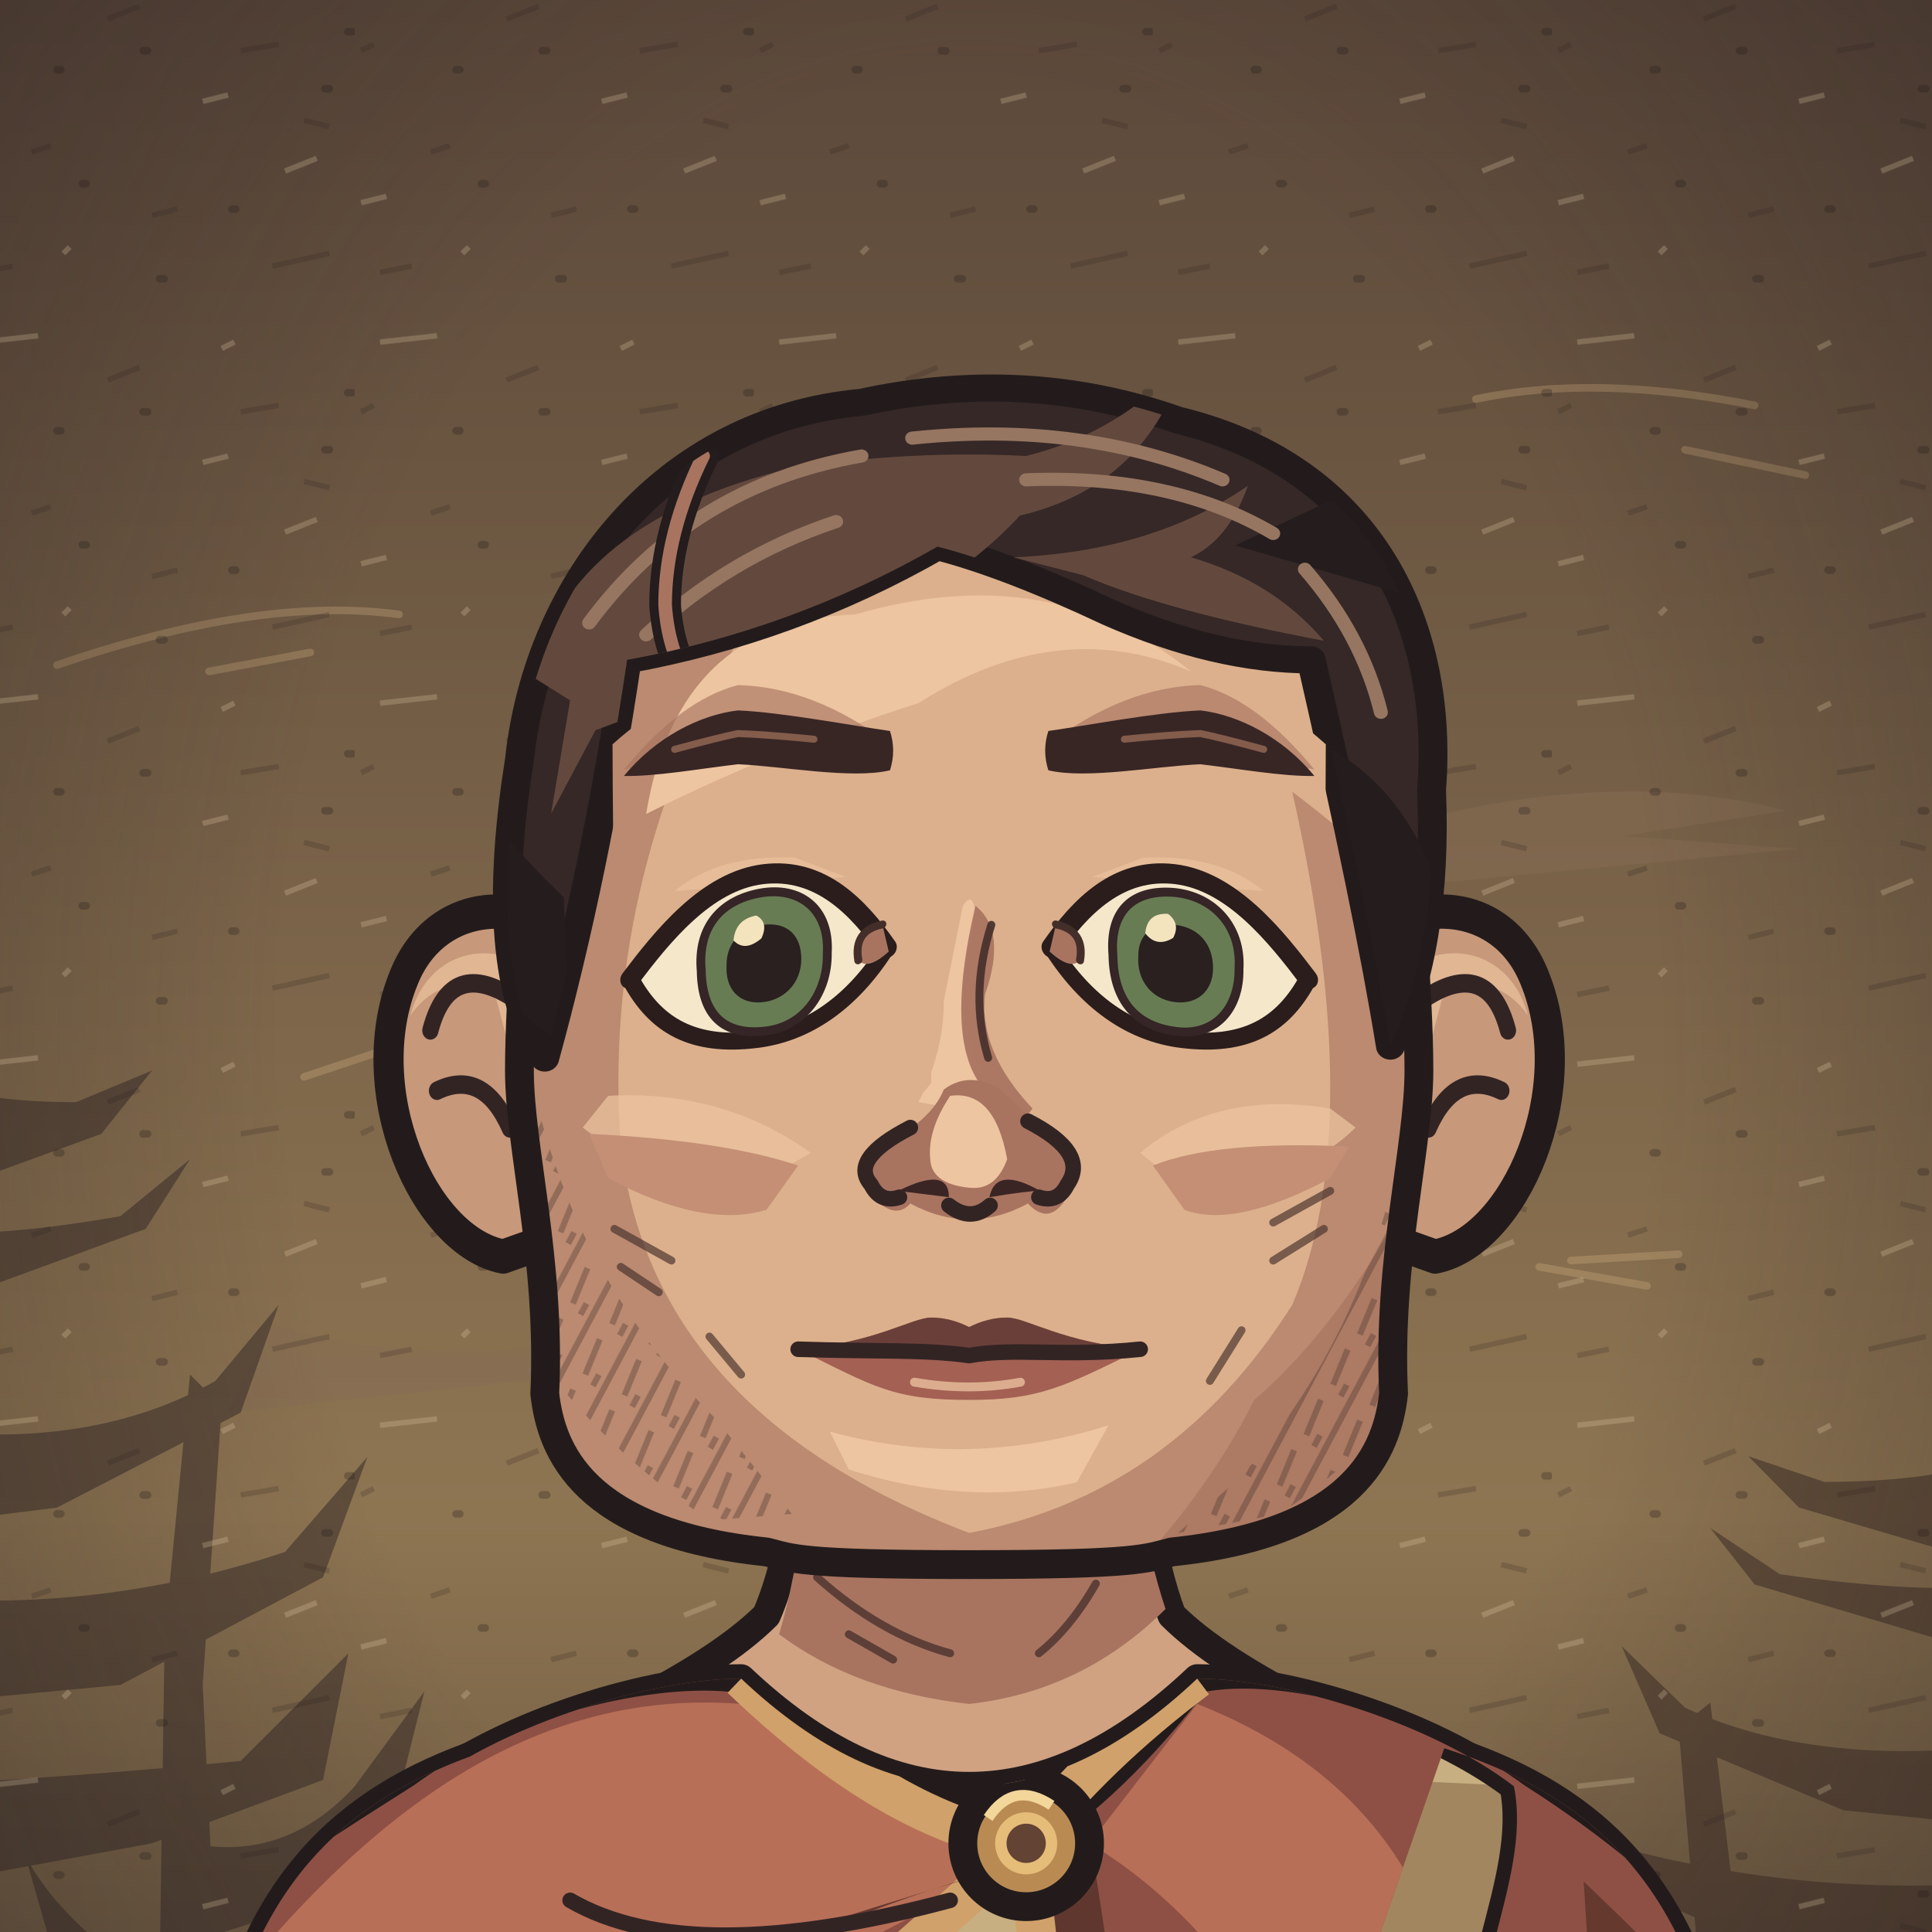
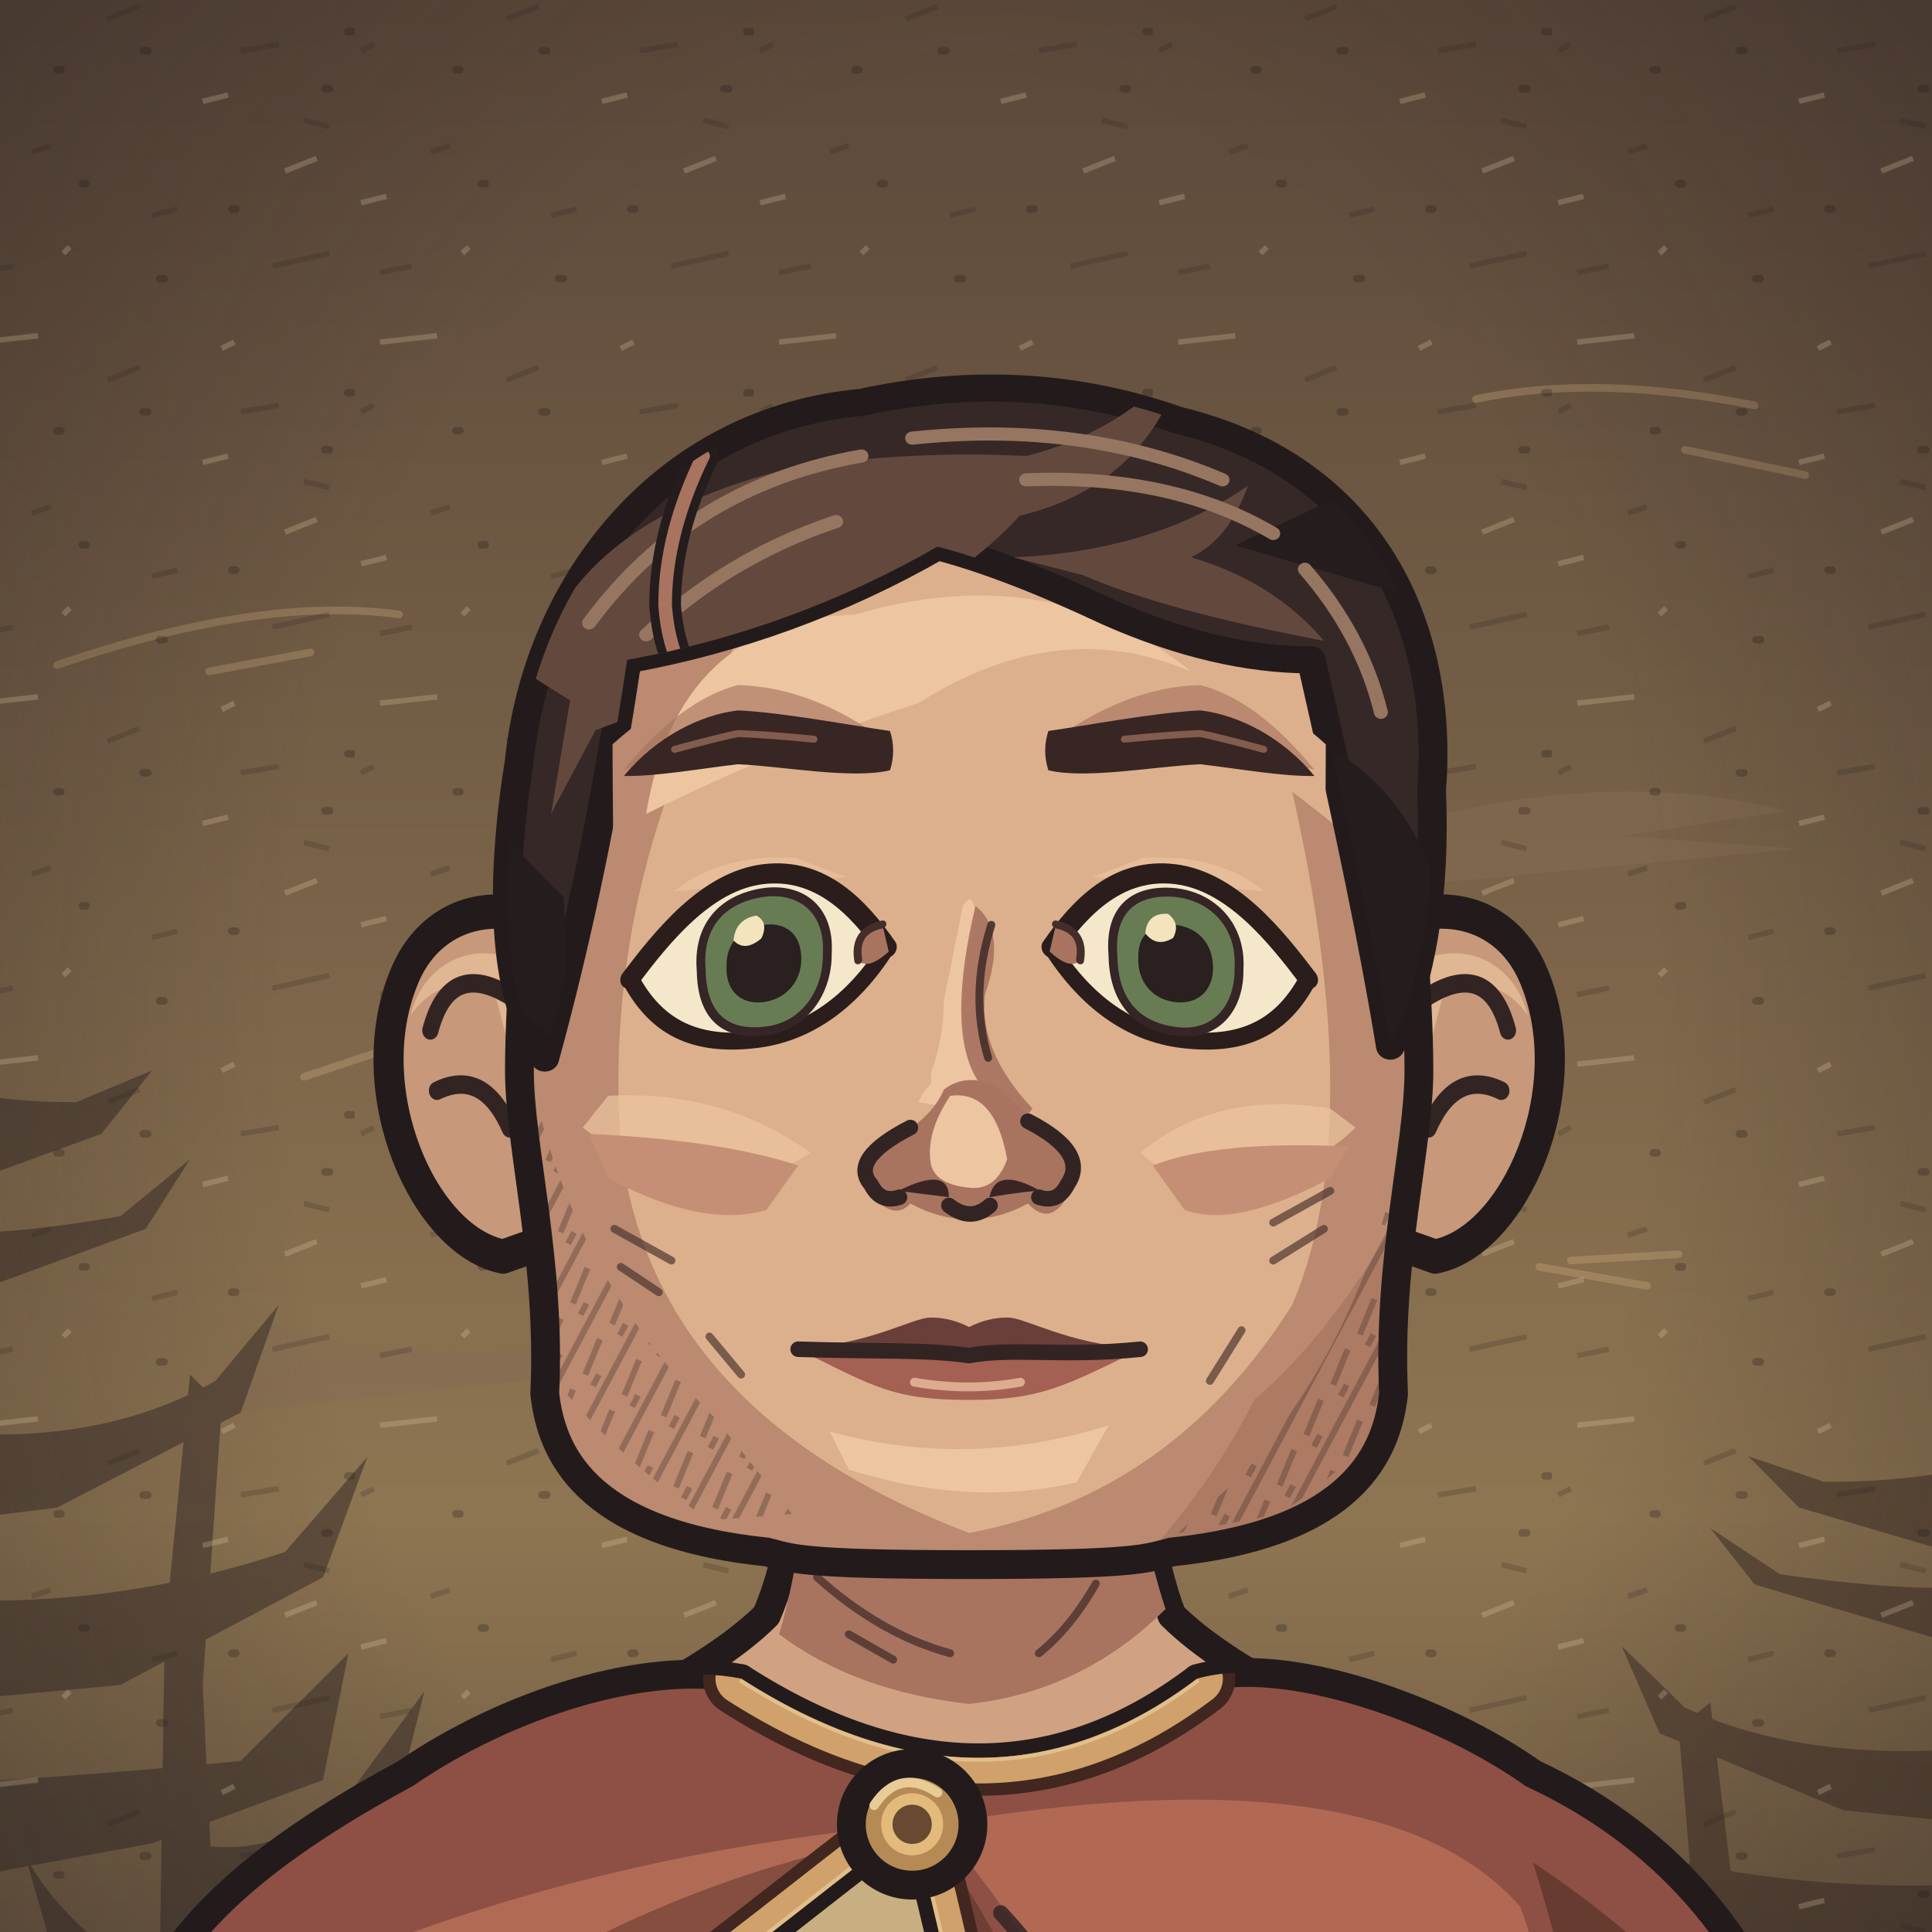
<svg xmlns="http://www.w3.org/2000/svg" xmlns:xlink="http://www.w3.org/1999/xlink" aria-labelledby="title" width="32" height="32" viewBox="7 8 305 305" role="img">
  <defs>
    <style>
      .edge {stroke:#231b1b;stroke-width:4.55;stroke-linecap:round;stroke-linejoin:round}
      .seam {fill:none;stroke:#332424;stroke-width:2.45;stroke-linecap:round;stroke-linejoin:round}
      .etch {fill:none;stroke:#442e2a;stroke-width:1.25;stroke-linecap:round}
      .hair-line {fill:none;stroke:#967661;stroke-width:1.45;stroke-linecap:round}
      .white {fill:#f5e7ca;stroke:#2a1d1c;stroke-width:2.65;stroke-linejoin:round}
      .label {fill:#efdfc1;font:600 20px Georgia,serif}
      .muted {fill:#b8aa96;font:13px 'Segoe UI',sans-serif}
      .section {fill:#dcbb8e;font:600 14px 'Segoe UI',sans-serif}
    </style>
    <linearGradient id="umber" x2="0" y2="1" gradientUnits="objectBoundingBox">
      <stop stop-color="#594639" />
      <stop offset=".56" stop-color="#8e7552" />
      <stop offset="1" stop-color="#3c3029" />
    </linearGradient>
    <linearGradient id="ash" x2="0" y2="1" gradientUnits="objectBoundingBox">
      <stop stop-color="#3b423d" />
      <stop offset=".56" stop-color="#7a7d67" />
      <stop offset="1" stop-color="#242b28" />
    </linearGradient>
    <linearGradient id="rose" x2="0" y2="1" gradientUnits="objectBoundingBox">
      <stop stop-color="#51404a" />
      <stop offset=".56" stop-color="#8a6972" />
      <stop offset="1" stop-color="#372c33" />
    </linearGradient>
    <pattern id="paper-grain" width="63" height="57" patternUnits="userSpaceOnUse">
      <path d="M1 16l2-1m21-4 5-2m16 7 6-1M12 32l3-1m16 11 4-1m20-14 4 1M4 51l5-1m41 0 9-2" fill="none" stroke="#231a1b" stroke-width=".85" opacity=".19" />
      <path d="M4 5l9-1m29 2 2-1M1 40l4-1m12 9 1-1m21-23 4-1m9 12 5-2" fill="none" stroke="#f0dbb5" stroke-width=".85" opacity=".23" />
      <path d="M16 19h.6m13-3h.7m28 6h.7m-39 15h.6m23 4h.6m-12 11h.7m29-39h.7" fill="none" stroke="#21191a" stroke-width="1.2" opacity=".28" stroke-linecap="round" />
    </pattern>
    <pattern id="ink-lines" width="7" height="9" patternUnits="userSpaceOnUse" patternTransform="rotate(28)">
      <path d="M1 -2V10m2.8-8 .6 6m1.9-1v5" stroke="#271d1d" stroke-width=".95" fill="none" opacity=".65" />
    </pattern>
    <radialGradient id="vignette" cx=".5" cy=".39" r=".72">
      <stop offset=".47" stop-color="#20191c" stop-opacity="0" />
      <stop offset="1" stop-color="#20191c" stop-opacity=".48" />
    </radialGradient>
    <g id="firs" fill="currentColor">
      <path d="M10 439Q15 379 12 300L9 220 15 146 15 54 19 80 21 147 28 230 25 326 29 439Z" />
      <path d="M17 169Q27 174 45 174L57 169 49 179 27 187 17 185                M18 194Q29 196 52 192L63 183 56 194 26 205 16 207                M15 225Q46 230 67 218L77 206 71 223 42 238 18 241                M17 252Q48 255 78 245L91 230 84 249 52 266 20 269                M14 282Q40 281 71 278L88 261 84 281 57 291 19 298                M19 312Q43 316 69 310L88 299 84 310 58 322 22 325" />
      <path d="M6 312 0 315V284L11 285M0 266 13 270V250L0 249M0 220 15 221 15 206 0 202                M0 180 16 181V167L0 165M0 141 15 150V138L0 133M0 112 17 127V118L0 104" />
      <path d="M64 440Q55 380 58 324L59 258 63 217 68 222 65 266 68 328 76 440Z                M63 291Q78 294 89 282L100 267 96 283 81 301 62 307                M63 323Q80 323 106 304L98 321 68 339                M63 316Q44 306 37 293L41 307 64 329Z" />
    </g>
    <g id="brambles" fill="none" stroke="currentColor" stroke-linecap="round" stroke-linejoin="round">
      <path stroke-width="3.8" d="M9 440Q13 401 21 380T26 333m-8 57Q39 375 43 352m-28 46Q6 377 0 376M41 440Q41 402 63 385m-20 44q26-6 39-30" />
      <path stroke-width="2" d="M23 364l14-13m-12 4-7-15m20 29 17-4m-15-1 1-11m13 49 2-17m2 14 18-5m-34 32q-12-10-17-10" />
    </g>
    <g id="night-scratches" fill="none" stroke="currentColor" stroke-width="1.2" stroke-linecap="round">
      <path d="M16 113q32-11 54-8m-30 9 16-3m184-40q19-4 44 1m-11 7 19 4                M24 335q33-3 68-16m-44 16 26-4m164-9q31 5 60-3m-39 8 38-3                M27 391q22-6 52-5m168 14q28-8 57-8m-40 11 24-4                M55 178l18-6m177 36 17 3m-12-4 17-1" />
    </g>
    <g id="shirt-setting">
      <rect width="320" height="440" fill="url(#umber)" />
      <path d="M50 217q24 8 64 1l-15 7-56 6m176-90q39-13 70-5l-26 4 28 2-64 6" fill="#856c54" opacity=".5" />
      <use xlink:href="#firs" style="color:#342827" opacity=".52" transform="translate(-26 8)" />
      <use xlink:href="#firs" style="color:#413128" opacity=".58" transform="translate(340 101) scale(-1 .81)" />
      <use xlink:href="#night-scratches" style="color:#dfbb87" opacity=".28" />
      <use xlink:href="#brambles" style="color:#291f22" opacity=".71" />
      <rect width="320" height="440" fill="url(#vignette)" />
      <rect width="320" height="440" fill="url(#paper-grain)" />
    </g>
    <g id="armor-setting">
      <rect width="320" height="440" fill="url(#ash)" />
      <path d="M42 173q49-4 68 3l-43 6 25 3-49 4m151 35q47 10 104-6l-26 14-62 8Z" fill="#707764" opacity=".48" />
      <use xlink:href="#firs" style="color:#27312c" opacity=".64" transform="translate(-36 30)" />
      <use xlink:href="#firs" style="color:#303833" opacity=".75" transform="translate(324 45) scale(-.86 1.03)" />
      <use xlink:href="#brambles" style="color:#252a27" opacity=".62" transform="translate(319 10) scale(-1 1)" />
      <use xlink:href="#night-scratches" style="color:#d8d8a9" opacity=".28" transform="translate(-2 21)" />
      <rect width="320" height="440" fill="url(#vignette)" />
      <rect width="320" height="440" fill="url(#paper-grain)" />
    </g>
    <g id="woman-setting">
      <rect width="320" height="440" fill="url(#rose)" />
      <path d="M44 235q40-4 76-1l-20 6-36 2 19 3-44 5m183-50q35 3 60-3l-24 9-31 2" fill="#775d65" opacity=".6" />
      <use xlink:href="#firs" style="color:#3b2b34" opacity=".58" transform="translate(-20 84) scale(.86 .91)" />
      <use xlink:href="#firs" style="color:#3d2e39" opacity=".68" transform="translate(327 54) scale(-.85 .98)" />
      <path d="M300 440q-2-82-6-173l-9-103 7-35 12 42 9 98 7 171Z                M294 195q-10-18-25-24l-15-1 13-4 11 2 18 15                M285 162q-13-22-34-27l-7 4 7-11 17 4 20 17                M303 242q-18-23-36-27l-13 3 15-9 11 2 21 15" fill="#3a2b33" opacity=".64" />
      <use xlink:href="#brambles" style="color:#2d2229" opacity=".8" transform="translate(12 6)" />
      <use xlink:href="#night-scratches" style="color:#e1b8a8" opacity=".28" transform="translate(0 7)" />
      <rect width="320" height="440" fill="url(#vignette)" />
      <rect width="320" height="440" fill="url(#paper-grain)" />
    </g>
    <pattern id="mail-rings" width="14" height="13" patternUnits="userSpaceOnUse" patternTransform="rotate(-7)">
      <path d="M-1 2q3-3 6 0 1 3-2 5Q0 8-1 5M6 2q3-3 6 0 1 3-2 5Q7 8 6 5M3 8q3-3 6 0 1 3-2 5-3 1-4-2M10 8q3-3 6 0" fill="none" stroke="#2d2c28" stroke-width="1.6" stroke-linecap="round" />
      <path d="M-.5 4q1.5-2 3-1m5 1q1.4-2 3-1M4 10q1.5-2 3-1m4 1q1.4-2 3-1" fill="none" stroke="#9a9b87" stroke-width="1.12" opacity=".78" stroke-linecap="round" />
    </pattern>
    <pattern id="armor-plates" width="47" height="24" patternUnits="userSpaceOnUse" patternTransform="translate(4 4) rotate(2)">
      <path d="M1 0l21 .7 1 18-3 3-17-1-1-4Zm24 1 19-1 2 15-3 7-19-2Z" fill="#85867a" stroke="#352e2a" stroke-width="1.75" stroke-linejoin="round" />
      <path d="M2 2l18 .2-.2 4L5 7 4 17Zm24 0 16-1 1 4-14 2-3 10Z" fill="#a9a58d" />
      <path d="M19 4l4 14-3 3-16-1 13-4Zm22 2 4 10-2 5-17-1 13-4Z" fill="#62655f" />
      <path d="M7 7l1-.5m6 12 3-2m16-7 5-1m-7 5 4-2" fill="none" stroke="#d0c0a0" stroke-width=".9" opacity=".76" />
      <path d="M6 12q2-2 2.7 1-1 2.2-2.7.5Zm12 1q1.8-2 2.4.6-1 2.6-2.5.8Zm11 1q1-2.2 2.8-1-.2 2.9-2.8 2.1Zm12-2q2.2-1.4 2.3.8-1 2.3-2.3.5Z" fill="#3c342d" />
    </pattern>
    <clipPath id="portrait-frame">
      <rect width="320" height="440" />
    </clipPath>
    <clipPath id="wardrobe-torso-mask">
      <path d="M124 273 C110 273 87 280 74 290 C71 305 83 322 81 346 C79 370 91 386 90 400 C89 415 78 431 73 445 H247 C242 431 231 415 230 400 C229 386 241 370 239 346 C237 322 249 305 246 290 C233 280 210 273 196 273 Q160 307 124 273Z" />
    </clipPath>
    <clipPath id="wardrobe-sleeve-mask">
      <path d="M85 284C63 291 48 304 42 332C32 362 31 415 51 445H91Q111 406 103 336Z" />
    </clipPath>
-     <clipPath id="wardrobe-outer-mask">
-       <path d="M124 273 C110 273 87 280 74 290 C71 305 83 322 81 346 C79 370 91 386 90 400 C89 415 78 431 73 445 H247 C242 431 231 415 230 400 C229 386 241 370 239 346 C237 322 249 305 246 290 C233 280 210 273 196 273 Q160 307 124 273Z" />
-       <path d="M85 284C63 291 48 304 42 332C32 362 31 415 51 445H91Q111 406 103 336Z" />
-       <path d="M85 284C63 291 48 304 42 332C32 362 31 415 51 445H91Q111 406 103 336Z" transform="translate(320 0) scale(-1 1)" />
-     </clipPath>
    <clipPath id="face-shape-clip">
      <path d="M 160 80 C 196 80 224 97 228 128 C 229 143 231 164 231 177 C 231 189 226 207 227 228 C 226 237 221 250 192 253 C 188 254 187 255 160 255 C 133 255 132 254 128 253 C 99 250 94 237 93 228 C 94 207 89 189 89 177 C 89 164 91 143 92 128 C 96 97 124 80 160 80 Z" />
    </clipPath>
    <clipPath id="face-features-eye-left">
      <path d="M-21 0 C-16 -6 -9 -14 0 -14 C9 -14 15 -7 19.5 0 C14 8 7 12 -1 12 C-11 12 -17 8 -21 0Z" />
    </clipPath>
    <clipPath id="face-features-eye-right">
      <path d="M-21 0 C-16 -6 -9 -14 0 -14 C9 -14 15 -7 19.5 0 C14 8 7 12 -1 12 C-11 12 -17 8 -21 0Z" />
    </clipPath>
    <clipPath id="face-features-nose-bridge">
      <path d="M154 144H167V179L172 185V187H149V185L154 179Z" />
    </clipPath>
    <mask id="hair-face-opening" maskUnits="userSpaceOnUse" x="0" y="0" width="320" height="440">
      <rect fill="white" x="0" y="0" width="320" height="440" />
      <g clip-path="url(#face-shape-clip)">
        <path d="M103.7 125.5C110.5 119.397 117.5 115.85 123.5 115.15C130.5 115.45 141.5 117.55 149 118.397Q160 126.397 171 118.397C178.5 117.55 189.5 115.45 196.5 115.15C202.5 115.85 209.5 119.397 216.3 125.5C216.3 134.5 216.1 143 216.1 160C216.1 169 226 175 226 184V300H94V184C94 175 103.9 169 103.9 160C103.9 143 103.7 134.5 103.7 125.5Z" fill="black" />
      </g>
    </mask>
    <clipPath id="hair-crown-clip">
      <path d="M93 176C86 165 86 146 89 126C92 96 112 69 143 66Q169 60 193 69C224 77 235 104 233 131Q234 157 226.5 174Q223 151 214 109.2Q199 109.2 182 101.2 Q166 93.2 155 90.2 Q132 104.2 106 109.2Q101 145 93 176Z" />
    </clipPath>
  </defs>
  <g clip-path="url(#portrait-frame)">
    <use xlink:href="#shirt-setting" />
    <g data-part="neck">
      <g id="face-shape-neck">
        <path d="M 135 219 Q 134 249 128 263 Q 121 270 105 278 L 122 301 198 301 215 278 Q 199 270 192 263 Q 187 250 185 219 Z" fill="#d0a282" class="edge" />
        <path d="M 135 224 185 224 Q 186 247 191 262 Q 178 275 160 277 Q 142 275 130 266 Q 135 249 135 224 Z" fill="#a87460" />
        <path d="M 136 257 q 10 9 21 12 m -16 -3 7 4 m 32 -12 q -4 7 -9 11" class="etch" opacity=".75" />
      </g>
    </g>
    <g id="wardrobe-outfit-korzno" data-outfit="korzno">
      <path d="M85 284C63 291 48 304 42 332C32 362 31 415 51 445H91Q111 406 103 336Z" fill="#c8af81" class="edge" data-part="sleeve-outline" data-side="left" />
      <g data-part="sleeve-left" clip-path="url(#wardrobe-sleeve-mask)">
        <path d="M43 337 Q50 308 74 294 Q57 326 58 351 L47 373 Q47 421 58 444 H44 Q29 397 43 337Z" fill="#a28660" />
        <path d="M42 354 Q53 326 62 315 Q53 342 56 359 L39 383Z" fill="url(#ink-lines)" opacity=".44" />
        <path d="M47 376 q10 -11 20 -14 m-18 27 16 -10 M46 414 q4 11 13 21" class="seam" />
        <path d="M48 354 l9 -17 m-9 24 9 -14 m-6 61 10 13" class="etch" />
-         <path d="M26 346 q35 -10 79 -5 m-79 10 q35 -10 79 -5" fill="none" stroke="#a56f48" stroke-width="2.5" />
-         <path d="M26 421 q37 4 83 -3 m-83 9 q37 4 83 -3" fill="none" stroke="#a56f48" stroke-width="2.5" />
+         <path d="M28 353q36 -9 79 -4m-79 9q36 -9 79 -4 M28 418q37 5 83 -2m-83 9q37 5 83 -2" fill="none" stroke="#9f734d" stroke-width="2.25" />
      </g>
      <g transform="translate(320 0) scale(-1 1)">
        <path d="M85 284C63 291 48 304 42 332C32 362 31 415 51 445H91Q111 406 103 336Z" fill="#a28660" class="edge" data-part="sleeve-outline" data-side="right" />
        <g data-part="sleeve-right" clip-path="url(#wardrobe-sleeve-mask)">
          <path d="M43 337 Q50 308 74 294 Q57 326 58 351 L47 373 Q47 421 58 444 H44 Q29 397 43 337Z" fill="#785d49" />
          <path d="M42 354 Q53 326 62 315 Q53 342 56 359 L39 383Z" fill="url(#ink-lines)" opacity=".44" />
          <path d="M47 376 q10 -11 20 -14 m-18 27 16 -10 M46 414 q4 11 13 21" class="seam" />
          <path d="M48 354 l9 -17 m-9 24 9 -14 m-6 61 10 13" class="etch" />
-           <path d="M26 346 q35 -10 79 -5 m-79 10 q35 -10 79 -5" fill="none" stroke="#a56f48" stroke-width="2.5" />
-           <path d="M26 421 q37 4 83 -3 m-83 9 q37 4 83 -3" fill="none" stroke="#a56f48" stroke-width="2.5" />
+           <path d="M28 353q36 -9 79 -4m-79 9q36 -9 79 -4 M28 418q37 5 83 -2m-83 9q37 5 83 -2" fill="none" stroke="#9f734d" stroke-width="2.25" />
        </g>
      </g>
      <path d="M124 273 C110 273 87 280 74 290 C71 305 83 322 81 346 C79 370 91 386 90 400 C89 415 78 431 73 445 H247 C242 431 231 415 230 400 C229 386 241 370 239 346 C237 322 249 305 246 290 C233 280 210 273 196 273 Q160 307 124 273Z" fill="#c8af81" />
      <g data-part="torso" clip-path="url(#wardrobe-torso-mask)">
        <path d="M74 296 Q93 280 120 278 Q105 303 82 335Z" fill="#ead29e" />
        <path d="M184 288 Q233 289 246 290 L263 444 H217 Q226 405 214 371 Q221 313 184 288Z" fill="#a28660" />
        <path d="M75 344 Q85 359 81 381 L66 402 L58 359Z" fill="#a28660" />
        <path d="M207 371 Q223 390 235 386 L234 416 L220 412Z" fill="url(#ink-lines)" opacity=".42" />
        <path d="M120 307 Q103 329 92 361 Q86 342 114 309Z M179 302 Q209 314 216 353 Q203 321 179 302Z" fill="#ead29e" />
        <path d="M133 409 Q124 426 123 444 H113 Q119 423 133 409Z M174 412 Q184 426 192 445 H177Z" fill="#ead29e" />
        <path d="M116 311 Q101 335 89 360 M190 312 Q207 329 231 367 M150 338 q-3 22 3 42 m11 -31 6 35 M129 421 l-7 24 m60 -28 8 27" class="seam" />
        <path d="M95 369 l-7 16 m12 -12 -6 12 M228 355 l6 19 m-11 -12 5 15 M143 367 l2 14 m65 44 4 13" class="etch" />
      </g>
      <path d="M124 273 C110 273 87 280 74 290 C71 305 83 322 81 346 C79 370 91 386 90 400 C89 415 78 431 73 445 H247 C242 431 231 415 230 400 C229 386 241 370 239 346 C237 322 249 305 246 290 C233 280 210 273 196 273 Q160 307 124 273Z" fill="none" class="edge" />
      <g data-part="belt" clip-path="url(#wardrobe-torso-mask)">
        <path d="M96 396 Q160 414 224 395 L223 413 Q160 430 97 414Z" fill="#574034" class="edge" />
        <path d="M99 400 Q160 417 221 399 L221 403 Q160 420 100 404Z" fill="#916649" />
        <path d="M101 410 Q160 426 219 409" fill="none" stroke="#bd9369" stroke-width="1.35" stroke-dasharray="3 3" stroke-linecap="round" />
        <path d="M149 402l24 -1 5 4-1 13-5 4-24 -1-5 -4v-11Z M151 407l-1 9 20 1 1 -11Z" fill="#c69657" fill-rule="evenodd" stroke="#372621" stroke-width="2.9" stroke-linejoin="round" />
        <path d="M156 412l16 -1m-25 -4 8 -2" fill="none" stroke="#e9b97b" stroke-width="2" stroke-linecap="round" />
      </g>
-       <g clip-path="url(#wardrobe-outer-mask)">
-         <path d="M124 273 C110.0 271 86 277 71 288 C49 302 27 315 24 339 Q29 355 87 361 C113 349 137 328 169 299 Q145 288 124 273Z" fill="#8e5045" class="edge" data-part="korzno-cloth-panel" />
-         <path d="M196 273 C210.0 270 234 277 249 288 C274 304 292 323 296 347 C301 375 302 410 298 446 H173 Q177 374 169 299 Q183 290 196 273Z" fill="#8e5045" class="edge" data-part="korzno-cloth-panel" />
-         <path d="M124 277 C86 274 58 301 34 334 Q78 326 94 337 C119 326 143 316 166 302 Q145 286 124 277Z" fill="#b86f57" />
-         <clipPath id="wardrobe-korzno-portrait-mask">
-           <path d="M196 273 C210.0 270 234 277 249 288 C274 304 292 323 296 347 C301 375 302 410 298 446 H173 Q177 374 169 299 Q183 290 196 273Z" />
+       <g data-part="korzno-drape">
+         <path d="M151 296 C162 338 168 376 162 417 C156 486 157 562 169 627 Q220 647 271 607 C283 555 289 477 294 416 C303 358 294 309 249 288 C235 278 210 269 196 273 Q163 298 124 273 C109 270 87 277 71 288 C47 301 32 314 28 331 Q50 345 75 345 C101 338 129 312 151 296Z" fill="#8e5045" class="edge" data-part="korzno-cloth-panel" />
+         <clipPath id="wardrobe-korzno-panel-mask">
+           <path d="M151 296 C162 338 168 376 162 417 C156 486 157 562 169 627 Q220 647 271 607 C283 555 289 477 294 416 C303 358 294 309 249 288 C235 278 210 269 196 273 Q163 298 124 273 C109 270 87 277 71 288 C47 301 32 314 28 331 Q50 345 75 345 C101 338 129 312 151 296Z" />
        </clipPath>
-         <g clip-path="url(#wardrobe-korzno-portrait-mask)">
-           <path d="M196 277 Q229 290 236 322 Q251 363 250 443 H237 Q229 329 179 299Z" fill="#b86f57" />
-           <path d="M178 317 Q225 355 227 445 H174Z M257 305 Q282 329 295 344 L298 446 H252 Q262 377 257 305Z" fill="#66392f" />
-           <path d="M263 331 Q268 388 261 445 H250 Q259 374 250 324Z" fill="url(#ink-lines)" opacity=".56" />
-           <path d="M171 305 Q181 373 175 446 L184 446 Q191 371 180 304Z" fill="#412720" opacity=".6" />
-           <path d="M225 322 Q235 350 232 403 M258 377l-3 39" class="seam" />
-         </g>
-         <path d="M124 273 Q148 296 169 299 Q180 285 196 273 M24 339 Q29 355 87 361 C113 349 137 328 169 299 Q178 373 174 446" fill="none" stroke="#d0a16a" stroke-width="6.2" stroke-linejoin="round" />
-         <path d="M165 303 Q104 320 87 356 Q79 346 85 329 Q125 315 165 303Z" fill="#66392f" />
-         <path d="M65 318 Q77 326 90 347 M97 308 Q116 319 157 308" class="seam" />
+         <g clip-path="url(#wardrobe-korzno-panel-mask)">
+           <path d="M151 296 Q86 302 34 330 Q78 331 89 338 Q116 326 151 296Z" fill="#b86f57" opacity=".84" />
+           <path d="M148 298 Q106 306 70 333 Q87 336 89 344 Q116 322 148 298Z" fill="#66392f" opacity=".58" />
+           <path d="M155 296 Q225 284 247 309 Q267 365 246 462 Q256 554 248 621 Q242 543 227 473 Q200 348 155 296Z" fill="#b86f57" opacity=".82" />
+           <path d="M249 302 Q291 330 301 370 Q295 479 275 613 L246 623 Q269 556 260 467 Q274 383 249 302Z" fill="#66392f" opacity=".94" />
+           <path d="M159 305 C188 350 184 404 178 462 Q173 541 196 632 L170 635 Q154 543 169 455 Q179 377 159 305Z" fill="#66392f" opacity=".75" />
+           <path d="M256 331 Q285 400 270 473 Q261 544 257 592 Q267 553 286 481 Q300 386 256 331Z" fill="url(#ink-lines)" opacity=".44" />
+           <path d="M165 310 Q199 347 196 414 M229 361 Q251 413 248 456 M216 462 Q221 521 236 571 M255 507 Q263 555 257 592" class="seam" opacity=".85" />
+           <path d="M196 273 Q163 298 124 273 M28 331 Q50 345 75 345 C101 338 129 312 151 296 M151 296 C162 338 168 376 162 417 C156 486 157 562 169 627 Q220 647 271 607" fill="none" stroke="#412720" stroke-width="12" stroke-linecap="round" stroke-linejoin="round" />
+           <path d="M196 273 Q163 298 124 273 M28 331 Q50 345 75 345 C101 338 129 312 151 296 M151 296 C162 338 168 376 162 417 C156 486 157 562 169 627 Q220 647 271 607" fill="none" stroke="#d0a16a" stroke-width="8.1" stroke-linecap="round" stroke-linejoin="round" data-part="korzno-lining" />
+           <path d="M196 273 Q163 298 124 273 M28 331 Q50 345 75 345 C101 338 129 312 151 296 M151 296 C162 338 168 376 162 417 C156 486 157 562 169 627 Q220 647 271 607" fill="none" stroke="#ead09e" stroke-width="1.25" opacity=".65" data-material-surface="fixed" />
+         </g>
        <g data-part="korzno-clasp">
-           <circle cx="169" cy="299" r="10" fill="#b98b53" class="edge" />
-           <circle cx="169" cy="299" r="4" fill="#634334" stroke="#e6bc79" stroke-width="1.8" />
-           <path d="M163 295q4 -6 10 -2" fill="none" stroke="#f3d69a" stroke-width="1.65" />
+           <circle cx="151" cy="296" r="9.6" fill="#b68a54" class="edge" />
+           <circle cx="151" cy="296" r="4" fill="#6a4932" stroke="#e4ba7c" stroke-width="1.8" />
+           <path d="M145 293q4 -6 10 -2" fill="none" stroke="#e9cb96" stroke-width="1.5" stroke-linecap="round" />
        </g>
      </g>
    </g>
    <g id="face-shape">
      <g id="face-shape-ears">
        <g transform="translate(99 179) scale(-1.046 1.19)">
          <path d="M -4 -15 C 7 -26 22 -25 27 -14 C 34 1 24 21 12 23 L -4 18 Z" fill="#c7987a" class="edge" />
          <path d="M 7 -15 C 16 -20 24 -16 26 -9 C 22 -14 16 -14 13 -11 L 10 -1 Z" fill="#edc5a0" opacity=".66" />
          <path d="M 23 -7 Q 20 -17 10 -11 L 7 2 M 22 1 Q 15 -2 11 6" class="seam" />
        </g>
        <g transform="translate(221 179) scale(1.046 1.19)">
          <path d="M -4 -15 C 7 -26 22 -25 27 -14 C 34 1 24 21 12 23 L -4 18 Z" fill="#c7987a" class="edge" />
          <path d="M 7 -15 C 16 -20 24 -16 26 -9 C 22 -14 16 -14 13 -11 L 10 -1 Z" fill="#edc5a0" opacity=".66" />
          <path d="M 23 -7 Q 20 -17 10 -11 L 7 2 M 22 1 Q 15 -2 11 6" class="seam" />
        </g>
      </g>
      <path d="M 160 80 C 196 80 224 97 228 128 C 229 143 231 164 231 177 C 231 189 226 207 227 228 C 226 237 221 250 192 253 C 188 254 187 255 160 255 C 133 255 132 254 128 253 C 99 250 94 237 93 228 C 94 207 89 189 89 177 C 89 164 91 143 92 128 C 96 97 124 80 160 80 Z" fill="#dcb08c" />
      <g clip-path="url(#face-shape-clip)">
        <path d="M 70 141 Q 104 91 123 110 Q 102 148 105 189 Q 110 231 160 250 Q 192 244 211 214 Q 223 186 211 133 Q 235 151 250 174 L 250 265 70 265 Z" fill="#bb8a70" />
        <path d="M 205 229 Q 219 217 231 194 L 242 245 182 260 Q 197 245 205 229 Z" fill="#a87460" opacity=".74" />
        <path d="M 109 136.5 Q 114 106 142 105 Q 173 96 195 114 Q 174 105 152 119 Q 130 126 109 136.5 Z" fill="#edc5a0" />
        <g transform="translate(160 0) scale(-1 1)">
          <path d="M 25 190 Q 39 180 57 181 L 61 186 Q 51 194 32 194 Z" fill="#edc5a0" opacity=".72" />
          <path d="M 27 192 Q 39 188 60 187 L 57 194 Q 42 202 32 199 Z" fill="#c58f76" />
        </g>
        <g transform="translate(160 0) scale(1 1)">
          <path d="M 27 190 Q 39 180 57 183 L 61 186 Q 51 196 32 194 Z" fill="#edc5a0" opacity=".72" />
          <path d="M 29 192 Q 39 188 60 189 L 57 194 Q 42 202 34 199 Z" fill="#c58f76" />
        </g>
        <path d="M 92 183 Q 99 211 120 232 L 132 247 119 248 Q 98 234 85 212 Z M 229 184 Q 224 217 203 241 L 193 250 209 247 Q 230 233 240 211 Z" fill="url(#ink-lines)" opacity=".42" />
        <path d="M 138 234 Q 160 240 182 233 L 177 242 Q 160 246 141 240 Z" fill="#edc5a0" />
        <path d="M 104 202 l 9 5 m -8 1 6 4 m 97 -11 9 -5 m -9 11 8 -5 m -97 17 5 6 m 74 1 5 -8" class="etch" opacity=".65" />
      </g>
      <path d="M 160 80 C 196 80 224 97 228 128 C 229 143 231 164 231 177 C 231 189 226 207 227 228 C 226 237 221 250 192 253 C 188 254 187 255 160 255 C 133 255 132 254 128 253 C 99 250 94 237 93 228 C 94 207 89 189 89 177 C 89 164 91 143 92 128 C 96 97 124 80 160 80 Z" fill="none" class="edge" />
    </g>
    <g clip-path="url(#face-shape-clip)">
      <g data-part="eyes">
        <g transform="matrix(1 -0.12 0 1 127.5 160)">
          <path d="M-14 -13 Q-7 -18 5 -16 L13 -12" fill="#edc5a0" opacity=".65" />
          <path d="M-21 0 C-16 -6 -9 -14 0 -14 C9 -14 15 -7 19.5 0 C14 8 7 12 -1 12 C-11 12 -17 8 -21 0Z" class="white" />
          <g clip-path="url(#face-features-eye-left)">
            <g transform="translate(0 0) scale(1 1)">
              <path d="M-9.8 0 C-10.4 -7 -6.6 -10.9 0 -11.1 C6.1 -11.2 10.5 -7 10.1 -.3 C10.2 5.9 6.4 11 0 10.8 C-6.1 10.7 -9.7 7.2 -9.8 0Z" fill="#687c54" stroke="#352526" stroke-width="1.4" />
              <path d="M-5.8 -.2C-5.9-3.8-3.5-6 .1-6 3.8-6 6-3.6 6 .1 6 3.9 3.3 6.3-.2 6.2-3.9 6.1-6 3.3-5.8-.2Z" fill="#2a2020" />
              <path d="M-4.7-4.1Q-4.4-7.4-1.1-7.6 .9-6.3-.3-3.9-2.9-2-4.7-4.1Z" fill="#f3e4bd" />
            </g>
          </g>
          <path d="M-21 0 C-16 -6 -9 -14 0 -14 C9 -14 15 -7 19.5 0" fill="none" stroke="#2a1d1c" stroke-width="3.15" stroke-linecap="round" />
          <path d="M18.8 -3.8 Q14.2 -3.4 15 1.4 Q16.5 3.2 19.8 .6Z" fill="#a87460" />
          <path d="M18.8 -3.8 Q14.2 -3.4 15 1.4" class="etch" />
        </g>
        <g transform="matrix(-1 -0.12 0 1 192.5 160)">
          <path d="M-14 -13 Q-7 -18 5 -16 L13 -12" fill="#edc5a0" opacity=".65" />
          <path d="M-21 0 C-16 -6 -9 -14 0 -14 C9 -14 15 -7 19.5 0 C14 8 7 12 -1 12 C-11 12 -17 8 -21 0Z" class="white" />
          <g clip-path="url(#face-features-eye-right)">
            <g transform="translate(0 0) scale(-1 1)">
              <path d="M-9.8 0 C-10.4 -7 -6.6 -10.9 0 -11.1 C6.1 -11.2 10.5 -7 10.1 -.3 C10.2 5.9 6.4 11 0 10.8 C-6.1 10.7 -9.7 7.2 -9.8 0Z" fill="#687c54" stroke="#352526" stroke-width="1.4" />
              <path d="M-5.8 -.2C-5.9-3.8-3.5-6 .1-6 3.8-6 6-3.6 6 .1 6 3.9 3.3 6.3-.2 6.2-3.9 6.1-6 3.3-5.8-.2Z" fill="#2a2020" />
              <path d="M-4.7-4.1Q-4.4-7.4-1.1-7.6 .9-6.3-.3-3.9-2.9-2-4.7-4.1Z" fill="#f3e4bd" />
            </g>
          </g>
          <path d="M-21 0 C-16 -6 -9 -14 0 -14 C9 -14 15 -7 19.5 0" fill="none" stroke="#2a1d1c" stroke-width="3.15" stroke-linecap="round" />
          <path d="M18.8 -3.8 Q14.2 -3.4 15 1.4 Q16.5 3.2 19.8 .6Z" fill="#a87460" />
          <path d="M18.8 -3.8 Q14.2 -3.4 15 1.4" class="etch" />
        </g>
      </g>
      <g data-part="brows">
        <g transform="matrix(1 0 0 1 127.5 127.5)">
          <path d="M-22 2 Q-13 -9 -4 -11.35 Q8 -11.05 20 -2 Q-4 -2.1 -22 2Z" fill="#a87460" opacity=".64" />
          <path d="M-22 3 C-17 -3.103 -10 -6.65 -4 -7.35 C3 -7.05 14 -4.95 20 -4.103 Q21 -1 20 2.103 C14 3.55 3 1.45 -4 1.15 C-10 1.85 -17 3.103 -22 3Z" fill="#382625" />
          <path d="M-14 -1.2 Q-7 -3.1 -4 -3.7 Q1 -3.5 8 -2.8" fill="none" stroke="#835c4b" stroke-width="1.1" stroke-linecap="round" />
        </g>
        <g transform="matrix(-1 0 0 1 192.5 127.5)">
          <path d="M-22 2 Q-13 -9 -4 -11.35 Q8 -11.05 20 -2 Q-4 -2.1 -22 2Z" fill="#a87460" opacity=".64" />
          <path d="M-22 3 C-17 -3.103 -10 -6.65 -4 -7.35 C3 -7.05 14 -4.95 20 -4.103 Q21 -1 20 2.103 C14 3.55 3 1.45 -4 1.15 C-10 1.85 -17 3.103 -22 3Z" fill="#382625" />
          <path d="M-14 -1.2 Q-7 -3.1 -4 -3.7 Q1 -3.5 8 -2.8" fill="none" stroke="#835c4b" stroke-width="1.1" stroke-linecap="round" />
        </g>
      </g>
      <g data-part="nose">
        <g clip-path="url(#face-features-nose-bridge)">
          <path d="M159 151 Q161 148 161 154 Q157 169 162 177 L158 183 152 182 Q156 174 156 166Z" fill="#edc5a0" />
          <path d="M161 151 Q166 155 162.5 165 Q161.5 174 170 183 L167 187 161 178 Q156.5 170 161 151Z" fill="#a87460" opacity=".93" />
          <path d="M163.5 154 Q160 165 163 175" class="etch" opacity=".9" />
        </g>
        <path d="M156 180 Q160 177 165 180 C167 182 169.28 184 174 188 Q178 192 176 196 Q173 202 169.28 198 Q160 203 150.72 198 Q148 201 144 196 Q142 192 146 189 Q154 185 156 180Z" fill="#a87460" />
        <path d="M157 181 Q164 180 166 191 Q164.2 196 160 195.5 Q154.9 195 154 192 Q153 187 157 181Z" fill="#edc5a0" />
        <path d="M150.72 186 Q141 191 144.5 195 Q146 198 149 197 M169.28 185 Q179 190 175.5 195 Q174 198 171 197" class="seam" />
        <path d="M148.8 196 q8 -4 8 1 q-8 -1 -8 -1Z M163.2 197 q1 -5 8 -1 q-2 0 -8 1Z" fill="#3b2524" />
        <path d="M156.8 198.3 Q160.25 201 163.3 198.3" class="seam" />
      </g>
      <g data-part="mouth">
        <path d="M133 221 C145.15 220 151 216 154 216 Q157 216 160 217.5 Q163 216 166 216 C169 216 174.85 220 187 221 C174.85 227 171 229 160 229 C148 229 145.15 227 133 221Z" fill="#a36053" />
        <path d="M133 221 C145.15 220 151 216 154 216 Q157 216 160 217.5 Q163 216 166 216 C169 216 174.85 220 187 221 C174.85 222.25 167 220.7 160 222 C153 221 145.15 221.4 133 221Z" fill="#56322f" opacity=".72" />
        <path d="M133 221 C145.15 221.4 153 221 160 222 C167 220.7 174.85 222.25 187 221" class="seam" />
        <path d="M151.36 226.2 Q160 227.7 168.1 226.2" fill="none" stroke="#edc5a0" stroke-width="1.4" stroke-linecap="round" opacity=".76" />
      </g>
    </g>
    <g id="hair-front">
      <g mask="url(#hair-face-opening)">
        <g transform="matrix(1 0 0 0.941 0 9.412)">
          <path d="M93 176C86 165 86 146 89 126C92 96 112 69 143 66Q169 60 193 69C224 77 235 104 233 131Q234 157 226.5 174Q223 151 214 109.2Q199 109.2 182 101.2 Q166 93.2 155 90.2 Q132 104.2 106 109.2Q101 145 93 176Z" fill="#362827" class="edge" />
          <g clip-path="url(#hair-crown-clip)">
            <path d="M91 112q6-26 41-35 19-3 37-2 15-4 25-16-6 21-26 26-13 15-39 25l-28 11-7 14 3-19Zm76-20q22-1 37-12-3 9-9 12 13 4 21 14-25-5-38-11Z" fill="#63493d" />
            <path d="M79 128q8 12 17 21l1 26-14-12Zm123-38 26-13 13 25Z M210 121q22 7 27 39l-11 21Z" fill="#241c1d" />
            <path d="M100 103Q116 80 143 75M151 72Q178 69 200 79 M109 105Q122 92 139 86M169 79Q192 78 208 88M213 94Q222 105 225 118" fill="none" stroke="#967661" stroke-width="2.2" stroke-linecap="round" stroke-linejoin="round" />
            <path d="M124 120q-11-5-12-20 0-12 6-25" fill="none" stroke="#241c1d" stroke-width="5" stroke-linecap="round" stroke-linejoin="round" />
            <path d="M124 120q-11-5-12-20 0-12 6-25" fill="none" stroke="#a87460" stroke-width="2.15" stroke-linecap="round" stroke-linejoin="round" />
          </g>
        </g>
      </g>
    </g>
  </g>
</svg>
